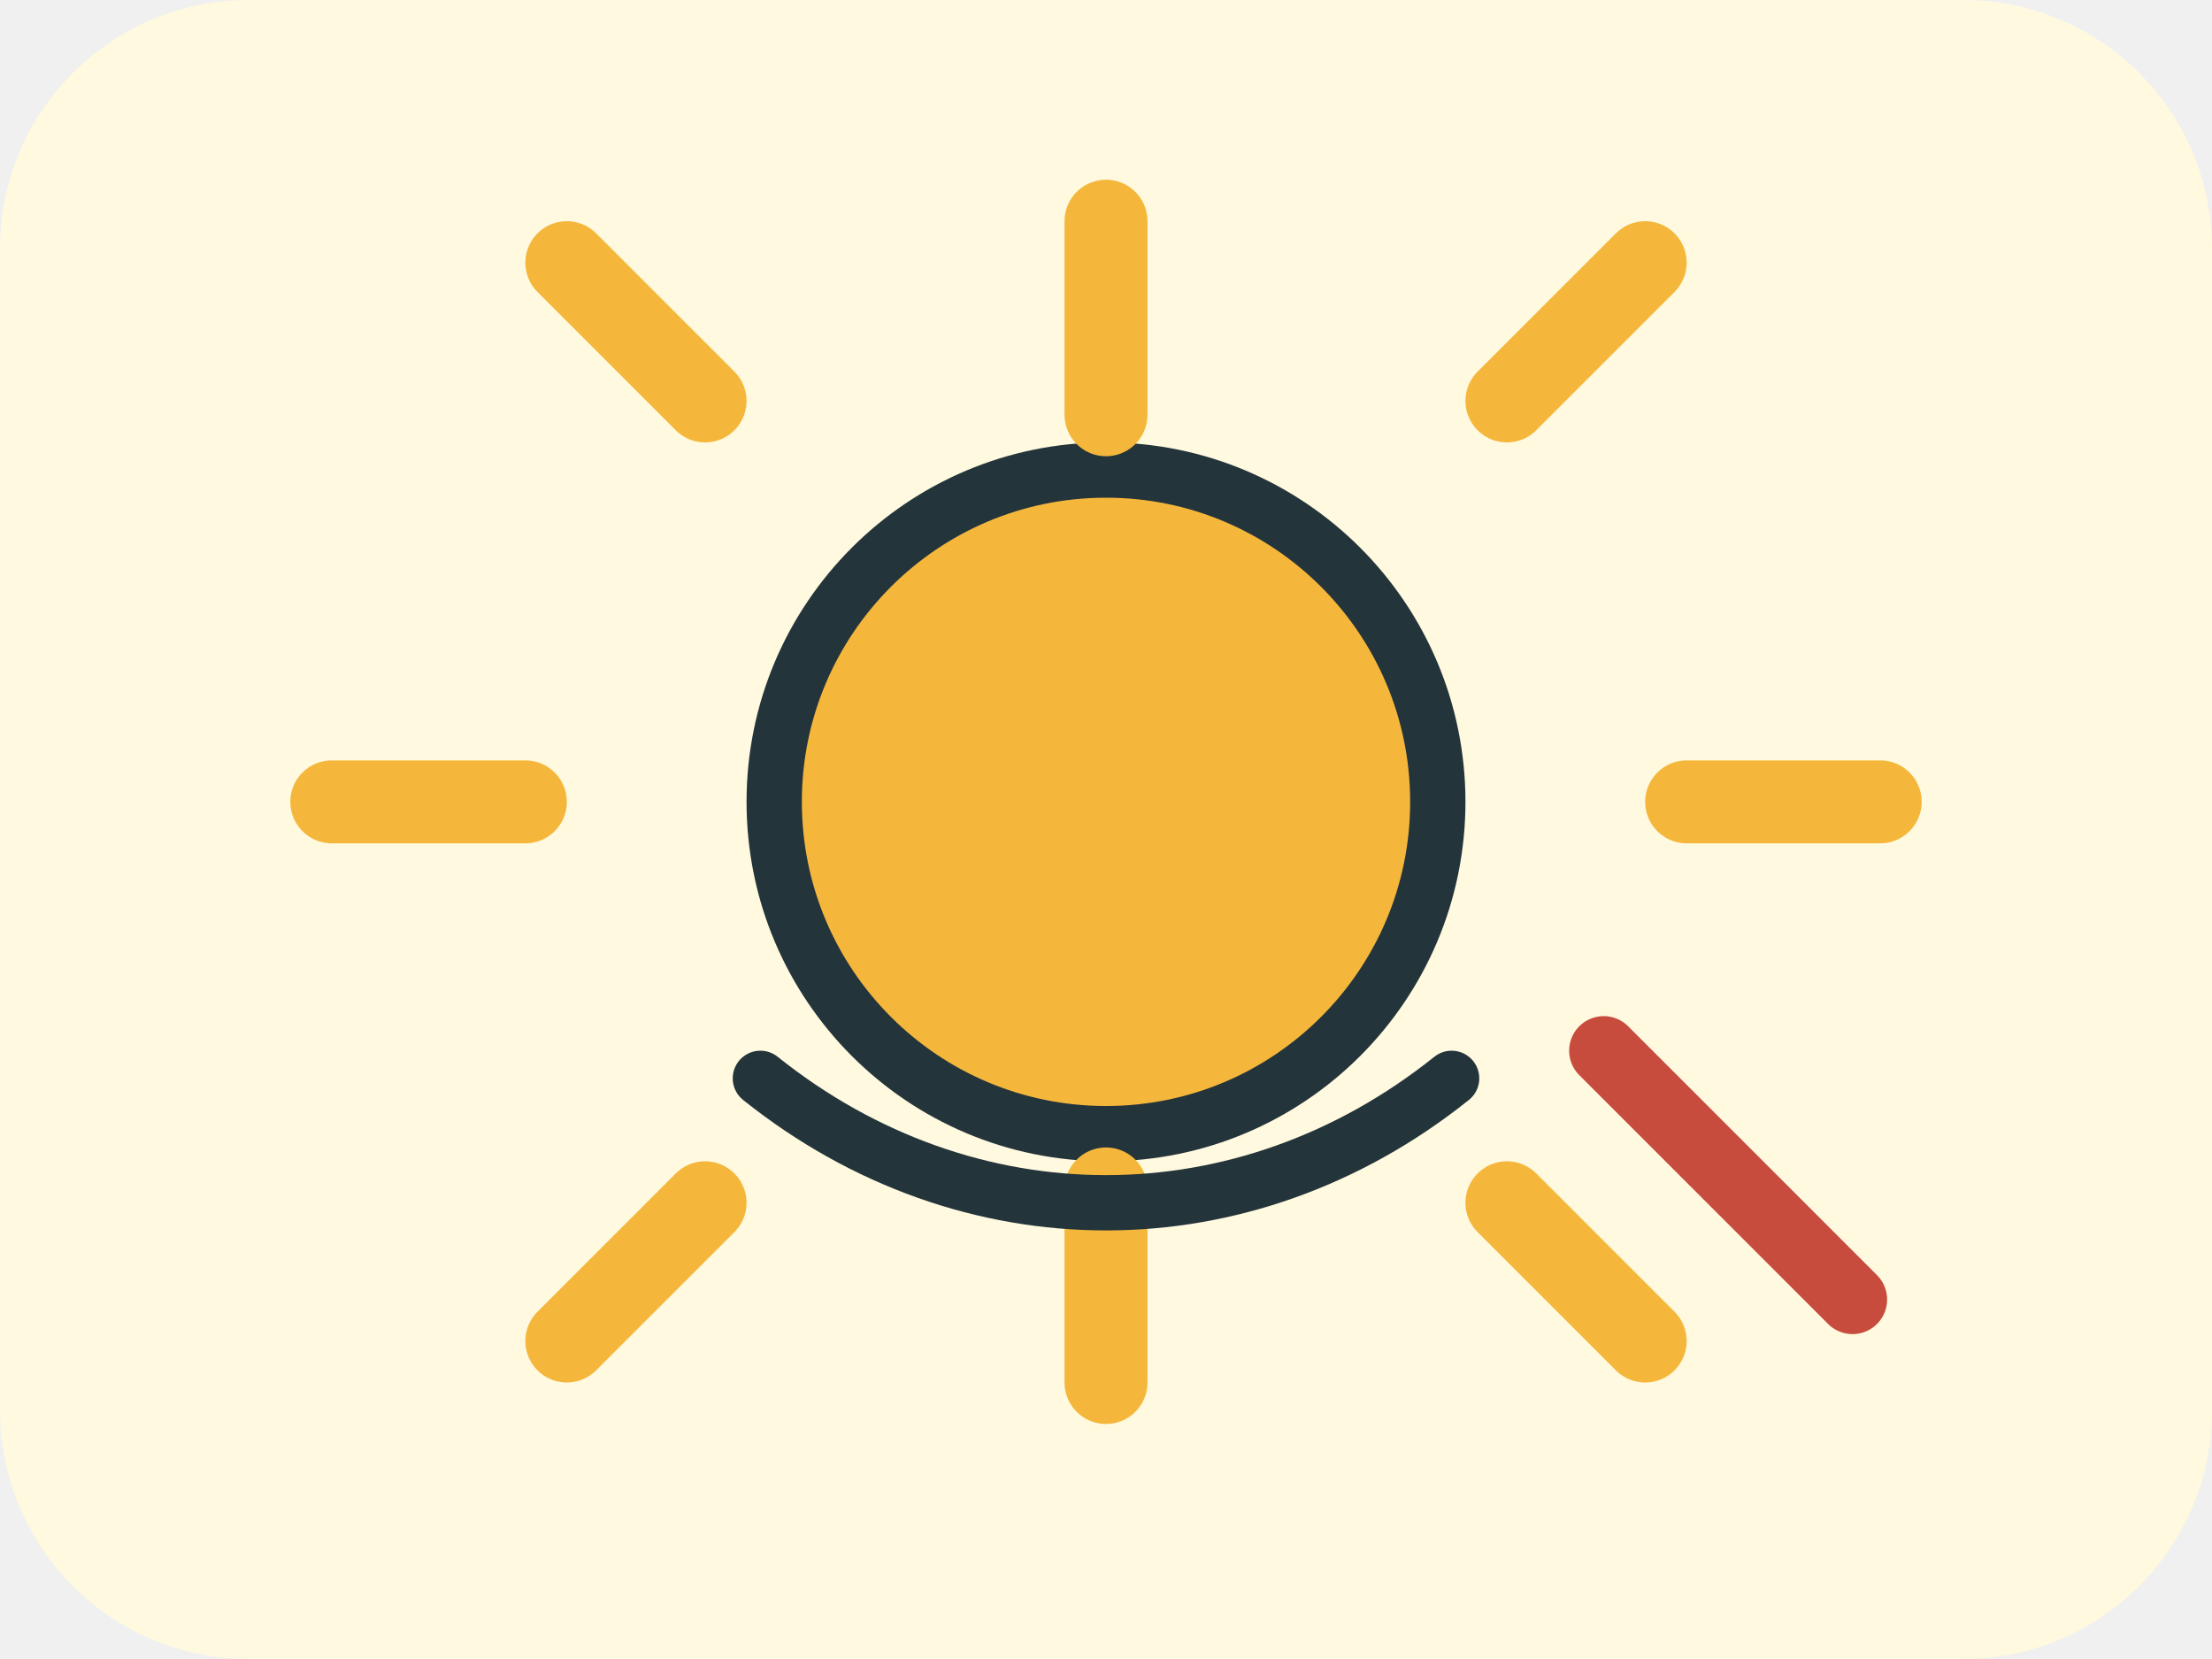
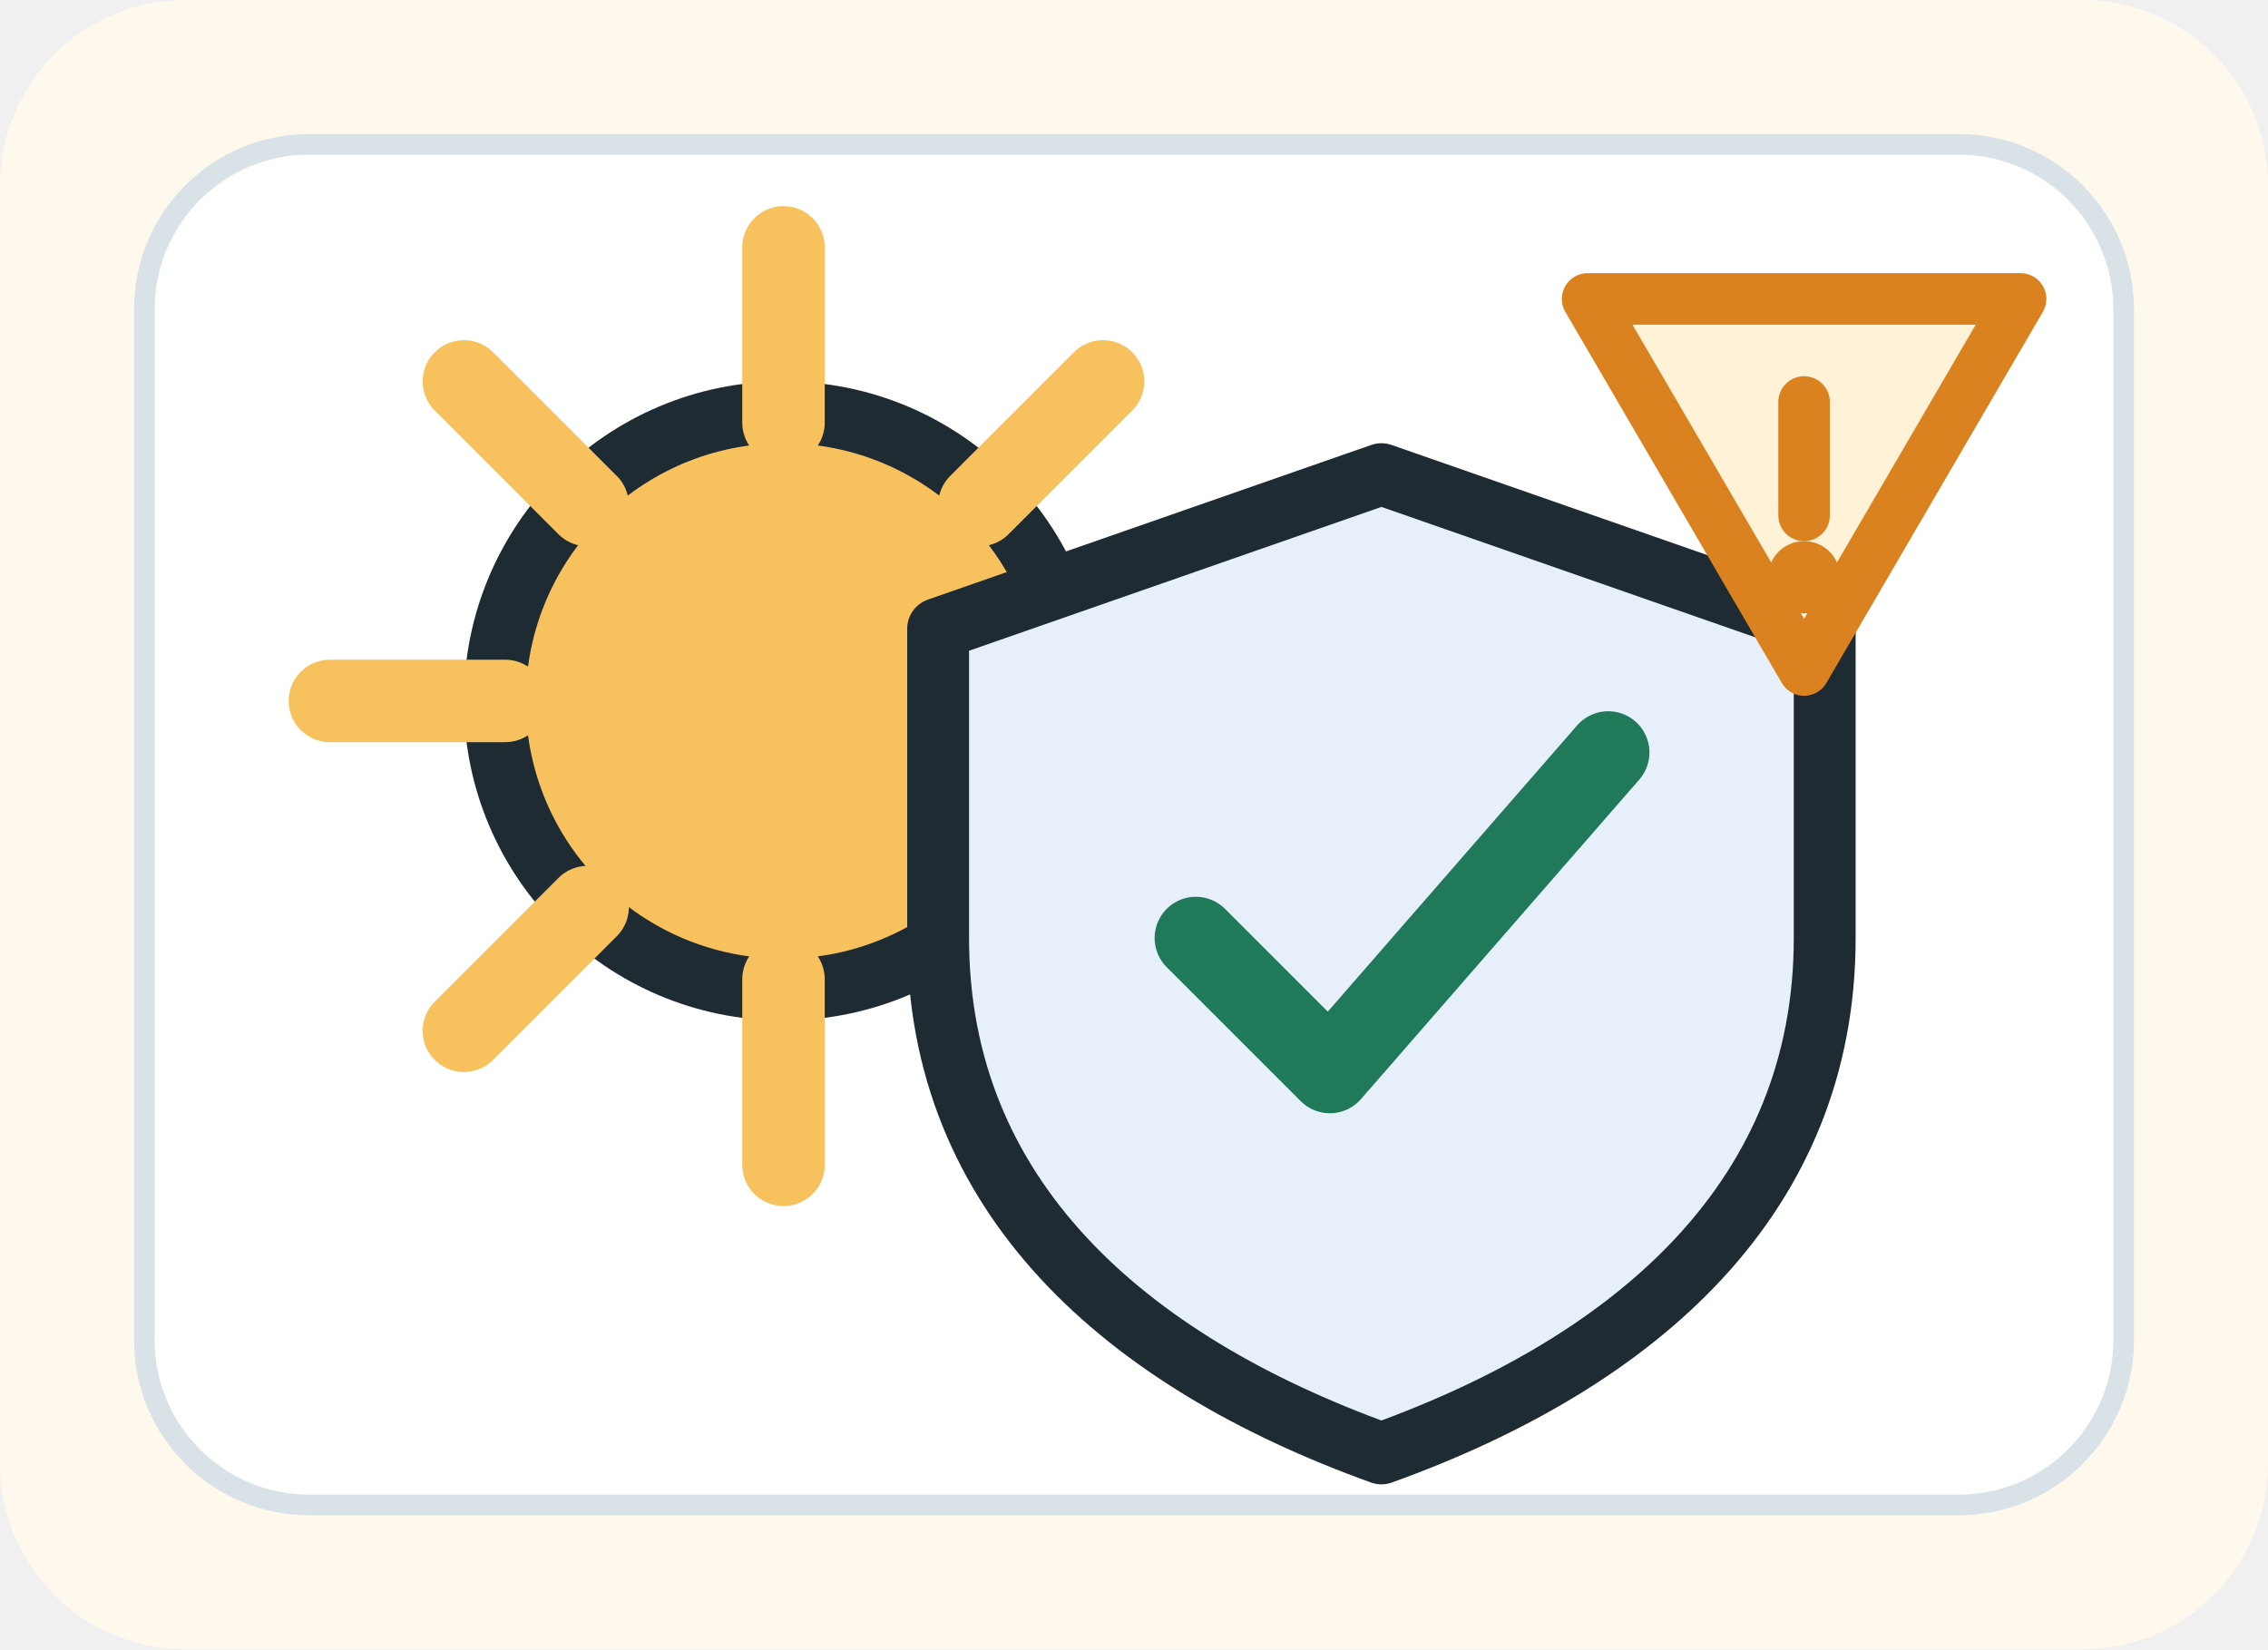
- <svg xmlns="http://www.w3.org/2000/svg" viewBox="0 0 160 120" role="img" aria-label="Sun exposure caution">
-   <rect width="160" height="120" rx="18" fill="#fff9df" />
-   <circle cx="80" cy="58" r="24" fill="#f5b73b" stroke="#24343b" stroke-width="4" />
-   <g stroke="#f5b73b" stroke-width="6" stroke-linecap="round">
-     <path d="M80 16v14M80 86v14M38 58H24M136 58h-14M51 29l-10-10M119 97l-10-10M109 29l10-10M41 97l10-10" />
-   </g>
-   <path d="M55 78c15 12 35 12 50 0" fill="none" stroke="#24343b" stroke-width="4" stroke-linecap="round" />
-   <path d="M116 76l18 18" stroke="#c84c3e" stroke-width="5" stroke-linecap="round" />
+ <svg xmlns="http://www.w3.org/2000/svg" viewBox="0 0 220 160" role="img" aria-labelledby="title desc">
+   <rect width="220" height="160" rx="18" fill="#fff8ed" />
+   <rect x="14" y="14" width="192" height="132" rx="16" fill="#ffffff" stroke="#d8e2e7" stroke-width="2" />
+   <circle cx="76" cy="68" r="28" fill="#f7c15e" stroke="#1f2b32" stroke-width="6" />
+   <path d="M76 24v17M76 95v18M32 68h17M103 68h18M45 37l12 12M95 88l12 12M107 37 95 49M57 88l-12 12" stroke="#f7c15e" stroke-width="8" stroke-linecap="round" />
+   <path d="M134 46l43 15v30c0 25-18 41-43 50-25-9-43-25-43-50V61l43-15Z" fill="#e7f0fa" stroke="#1f2b32" stroke-width="6" stroke-linejoin="round" />
+   <path d="M116 91l13 13 27-31" fill="none" stroke="#207a5a" stroke-width="8" stroke-linecap="round" stroke-linejoin="round" />
+   <path d="M154 29h42l-21 36-21-36Z" fill="#fff2d7" stroke="#d9821f" stroke-width="5" stroke-linejoin="round" />
+   <path d="M175 39v11" stroke="#d9821f" stroke-width="5" stroke-linecap="round" />
+   <circle cx="175" cy="56" r="3.5" fill="#d9821f" />
</svg>
